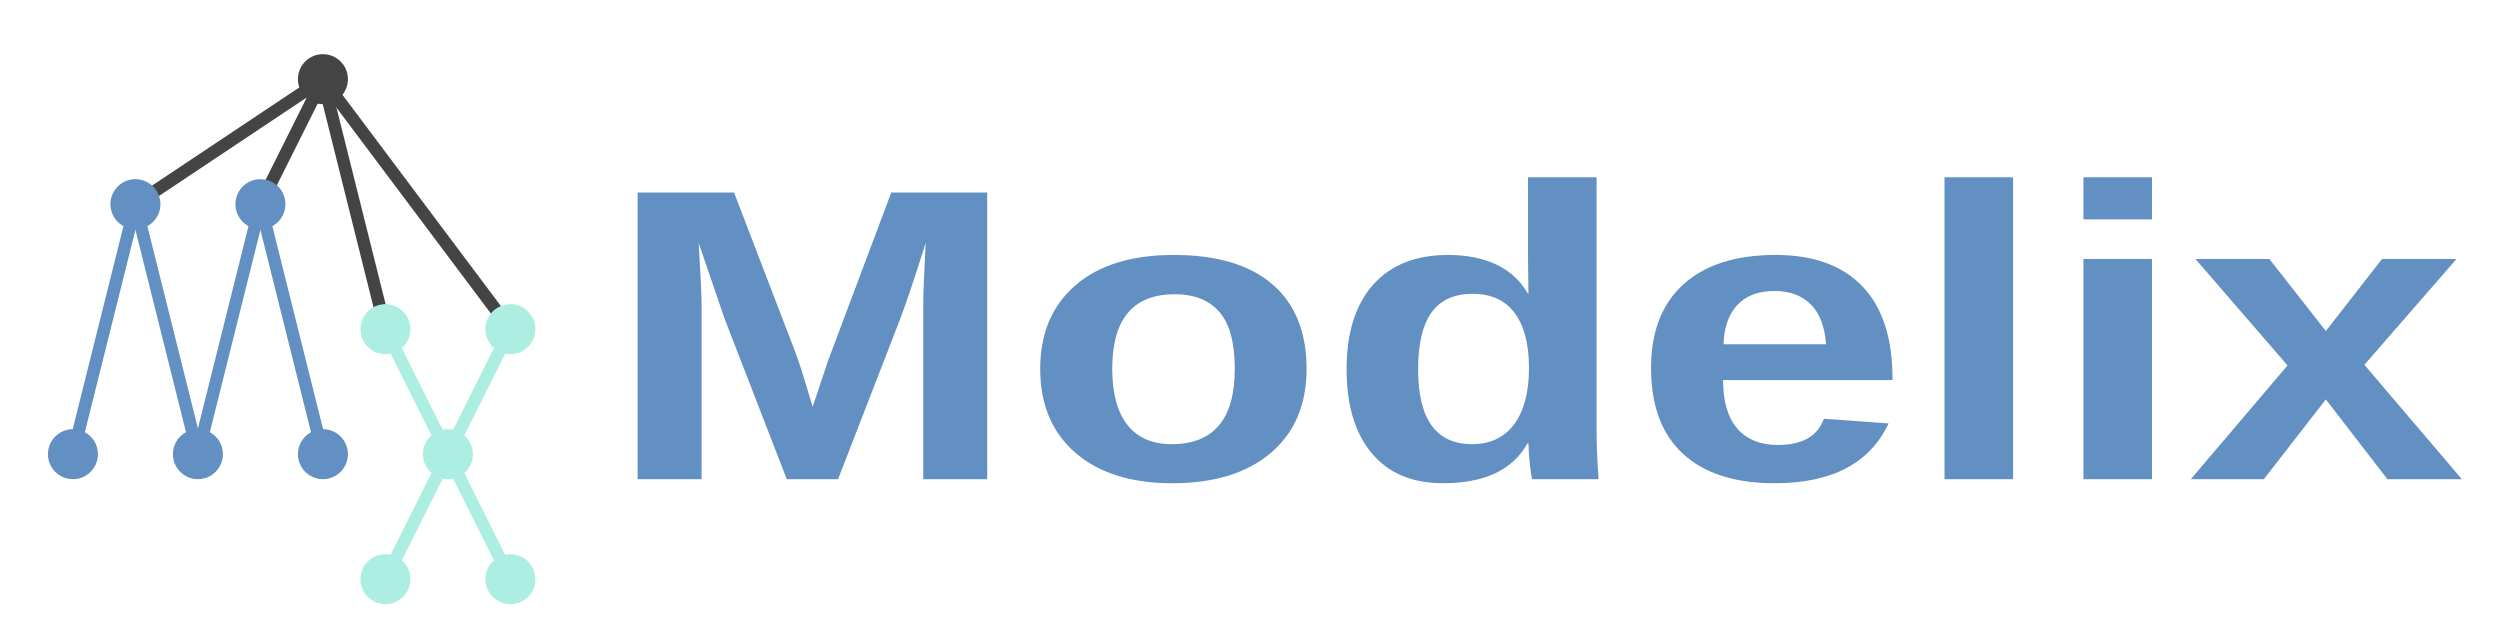
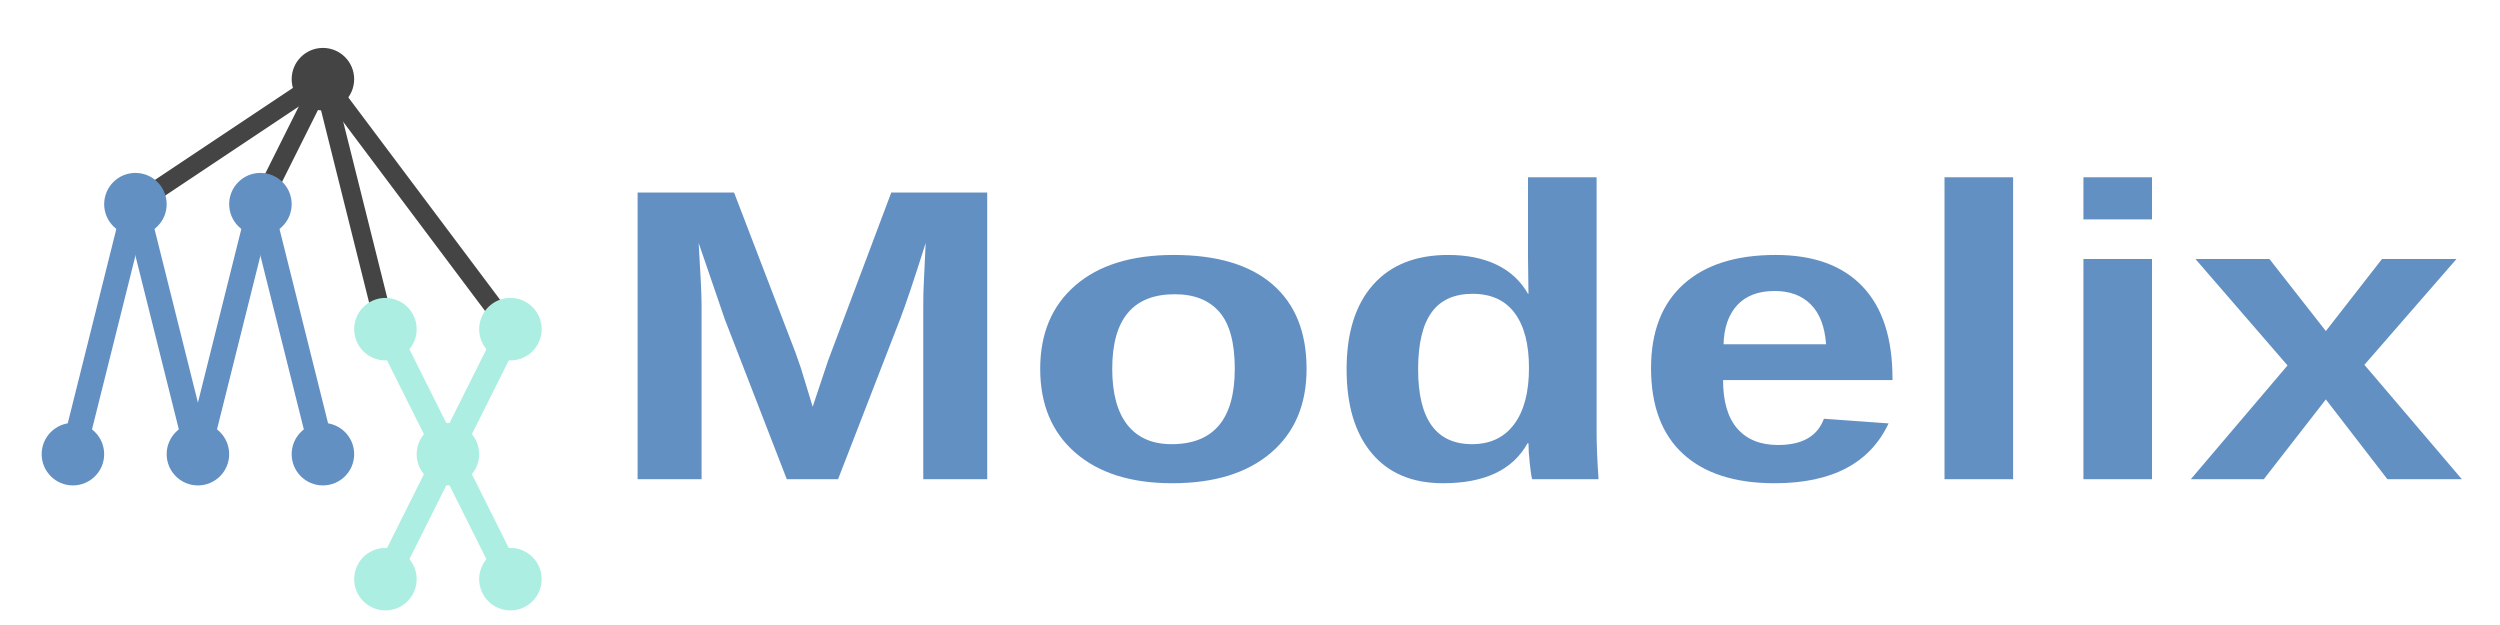
<svg xmlns="http://www.w3.org/2000/svg" width="1200" height="300">
  <g transform="translate(-70, -100)">
    <g transform="scale(0.6, 0.6) translate(100, 180)">
-       <line fill="none" stroke="#444" x1="425" y1="250" x2="275" y2="50" id="svg_41" stroke-width="10" />
-       <line fill="none" stroke="#444" x1="275" y1="50" x2="325" y2="250" id="svg_40" stroke-width="10" />
-       <line fill="none" stroke="#444" x1="275" y1="50" x2="225" y2="150" id="svg_38" stroke-width="10" />
-       <line fill="none" stroke="#444" x1="125" y1="150" x2="275" y2="50" id="svg_35" stroke-width="10" />
-       <ellipse fill="#444" cx="275" cy="50" id="svg_33" rx="20" ry="20" />
-       <ellipse fill="#6290c3" cx="75" cy="350" id="svg_12" rx="20" ry="20" />
-       <ellipse fill="#6290c3" cx="175" cy="350" id="svg_13" rx="20" ry="20" />
-       <ellipse fill="#6290c3" cx="275" cy="350" id="svg_14" rx="20" ry="20" />
-       <ellipse fill="#6290c3" cx="125" cy="150" id="svg_15" rx="20" ry="20" />
-       <ellipse fill="#6290c3" cx="225" cy="150" id="svg_16" rx="20" ry="20" />
-       <line fill="none" stroke="#6290c3" x1="75" y1="350" x2="125" y2="150" id="svg_17" stroke-width="10" />
-       <line fill="none" stroke="#6290c3" stroke-width="10" x1="125" y1="150" x2="175" y2="350" id="svg_18" />
-       <line fill="none" stroke="#6290c3" stroke-width="10" x1="225" y1="150" x2="175" y2="350" id="svg_19" />
-       <line fill="none" stroke="#6290c3" stroke-width="10" x1="275" y1="350" x2="225" y2="150" id="svg_20" />
-       <ellipse fill="#adeee3" cx="375" cy="350" id="svg_23" rx="20" ry="20" />
-       <ellipse fill="#adeee3" cx="325" cy="250" id="svg_24" rx="20" ry="20" />
-       <ellipse fill="#adeee3" cx="425" cy="250" id="svg_25" rx="20" ry="20" />
-       <ellipse fill="#adeee3" cx="325" cy="450" id="svg_26" rx="20" ry="20" />
-       <ellipse fill="#adeee3" cx="425" cy="450" id="svg_27" rx="20" ry="20" />
-       <line fill="none" stroke="#adeee3" x1="325" y1="250" x2="375" y2="350" id="svg_28" stroke-width="10" />
-       <line fill="none" stroke="#adeee3" x1="425" y1="250" x2="375" y2="350" id="svg_29" stroke-width="10" />
-       <line fill="none" stroke="#adeee3" x1="325" y1="450" x2="375" y2="350" id="svg_30" stroke-width="10" />
-       <line fill="none" stroke="#adeee3" x1="425" y1="450" x2="375" y2="350" id="svg_31" stroke-width="10" />
+       <line fill="none" stroke="#444" x1="425" y1="250" x2="275" y2="50" id="svg_41" stroke-width="15" />
+       <line fill="none" stroke="#444" x1="275" y1="50" x2="325" y2="250" id="svg_40" stroke-width="15" />
+       <line fill="none" stroke="#444" x1="275" y1="50" x2="225" y2="150" id="svg_38" stroke-width="15" />
+       <line fill="none" stroke="#444" x1="125" y1="150" x2="275" y2="50" id="svg_35" stroke-width="15" />
+       <ellipse fill="#444" cx="275" cy="50" id="svg_33" rx="25" ry="25" />
+       <ellipse fill="#6290c3" cx="75" cy="350" id="svg_12" rx="25" ry="25" />
+       <ellipse fill="#6290c3" cx="175" cy="350" id="svg_13" rx="25" ry="25" />
+       <ellipse fill="#6290c3" cx="275" cy="350" id="svg_14" rx="25" ry="25" />
+       <ellipse fill="#6290c3" cx="125" cy="150" id="svg_15" rx="25" ry="25" />
+       <ellipse fill="#6290c3" cx="225" cy="150" id="svg_16" rx="25" ry="25" />
+       <line fill="none" stroke="#6290c3" x1="75" y1="350" x2="125" y2="150" id="svg_17" stroke-width="20" />
+       <line fill="none" stroke="#6290c3" stroke-width="20" x1="125" y1="150" x2="175" y2="350" id="svg_18" />
+       <line fill="none" stroke="#6290c3" stroke-width="20" x1="225" y1="150" x2="175" y2="350" id="svg_19" />
+       <line fill="none" stroke="#6290c3" stroke-width="20" x1="275" y1="350" x2="225" y2="150" id="svg_20" />
+       <ellipse fill="#adeee3" cx="375" cy="350" id="svg_23" rx="25" ry="25" />
+       <ellipse fill="#adeee3" cx="325" cy="250" id="svg_24" rx="25" ry="25" />
+       <ellipse fill="#adeee3" cx="425" cy="250" id="svg_25" rx="25" ry="25" />
+       <ellipse fill="#adeee3" cx="325" cy="450" id="svg_26" rx="25" ry="25" />
+       <ellipse fill="#adeee3" cx="425" cy="450" id="svg_27" rx="25" ry="25" />
+       <line fill="none" stroke="#adeee3" x1="325" y1="250" x2="375" y2="350" id="svg_28" stroke-width="20" />
+       <line fill="none" stroke="#adeee3" x1="425" y1="250" x2="375" y2="350" id="svg_29" stroke-width="20" />
+       <line fill="none" stroke="#adeee3" x1="325" y1="450" x2="375" y2="350" id="svg_30" stroke-width="20" />
+       <line fill="none" stroke="#adeee3" x1="425" y1="450" x2="375" y2="350" id="svg_31" stroke-width="20" />
    </g>
    <text transform="scale(1.2, 1)" xml:space="preserve" font-family="Arial" font-weight="bold" font-size="200" id="svg_2" y="330" x="300" stroke-width="0" stroke="#343434" fill="#6290c3">Modelix</text>
  </g>
</svg>
